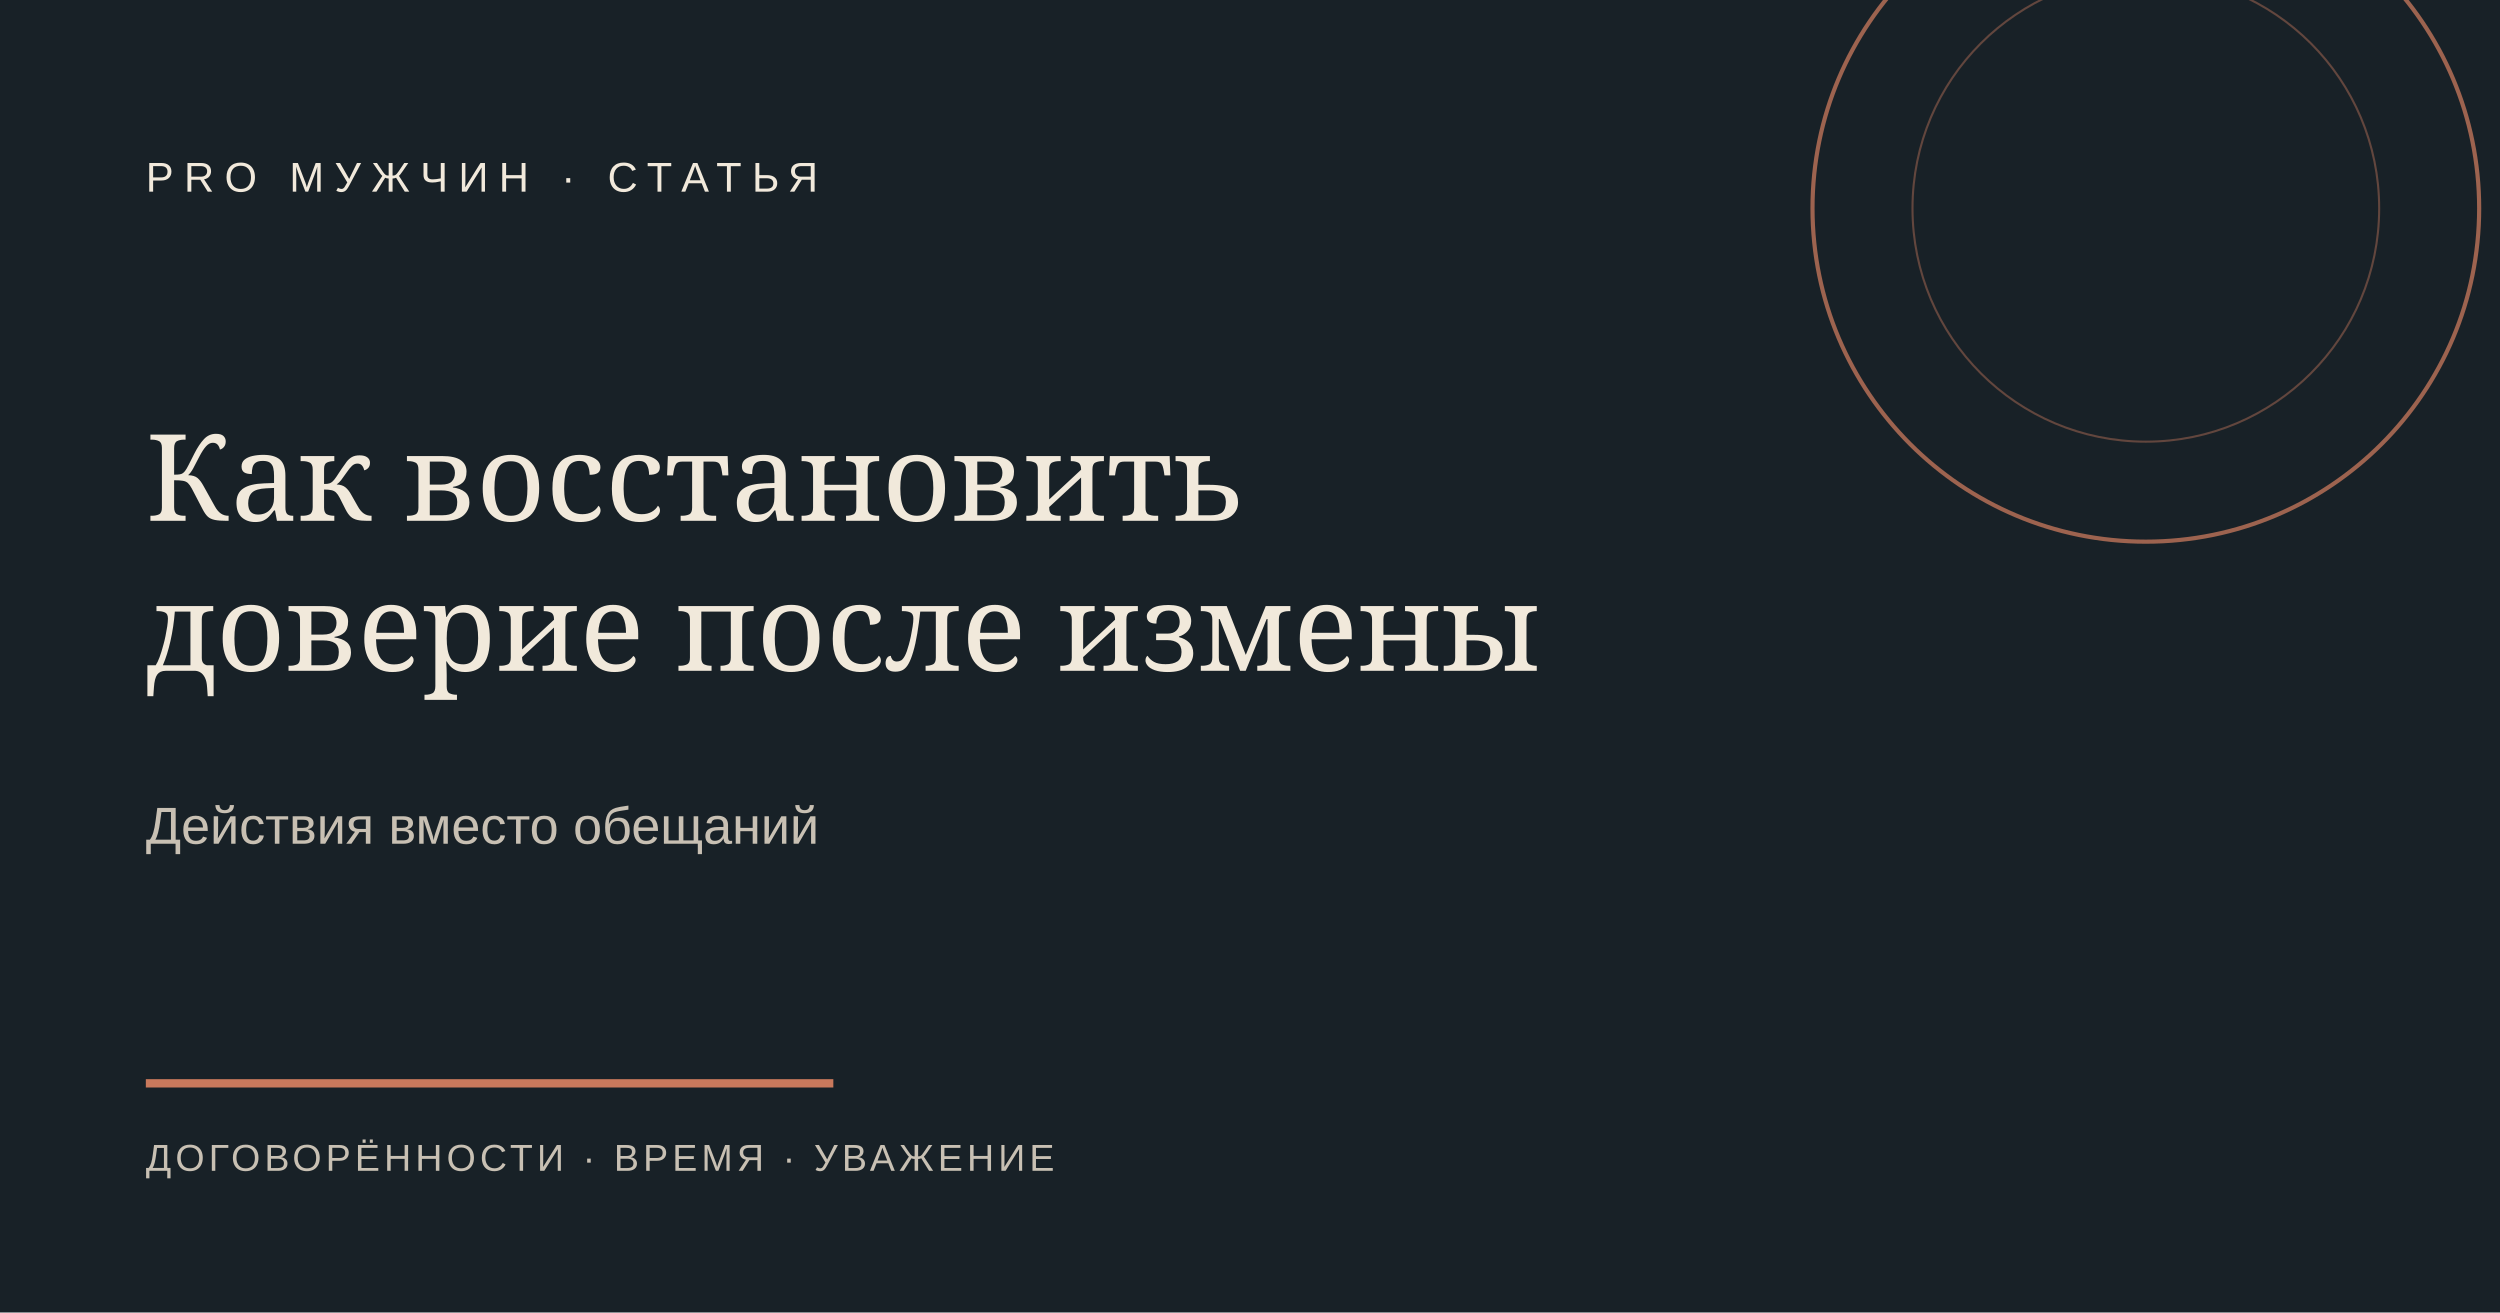
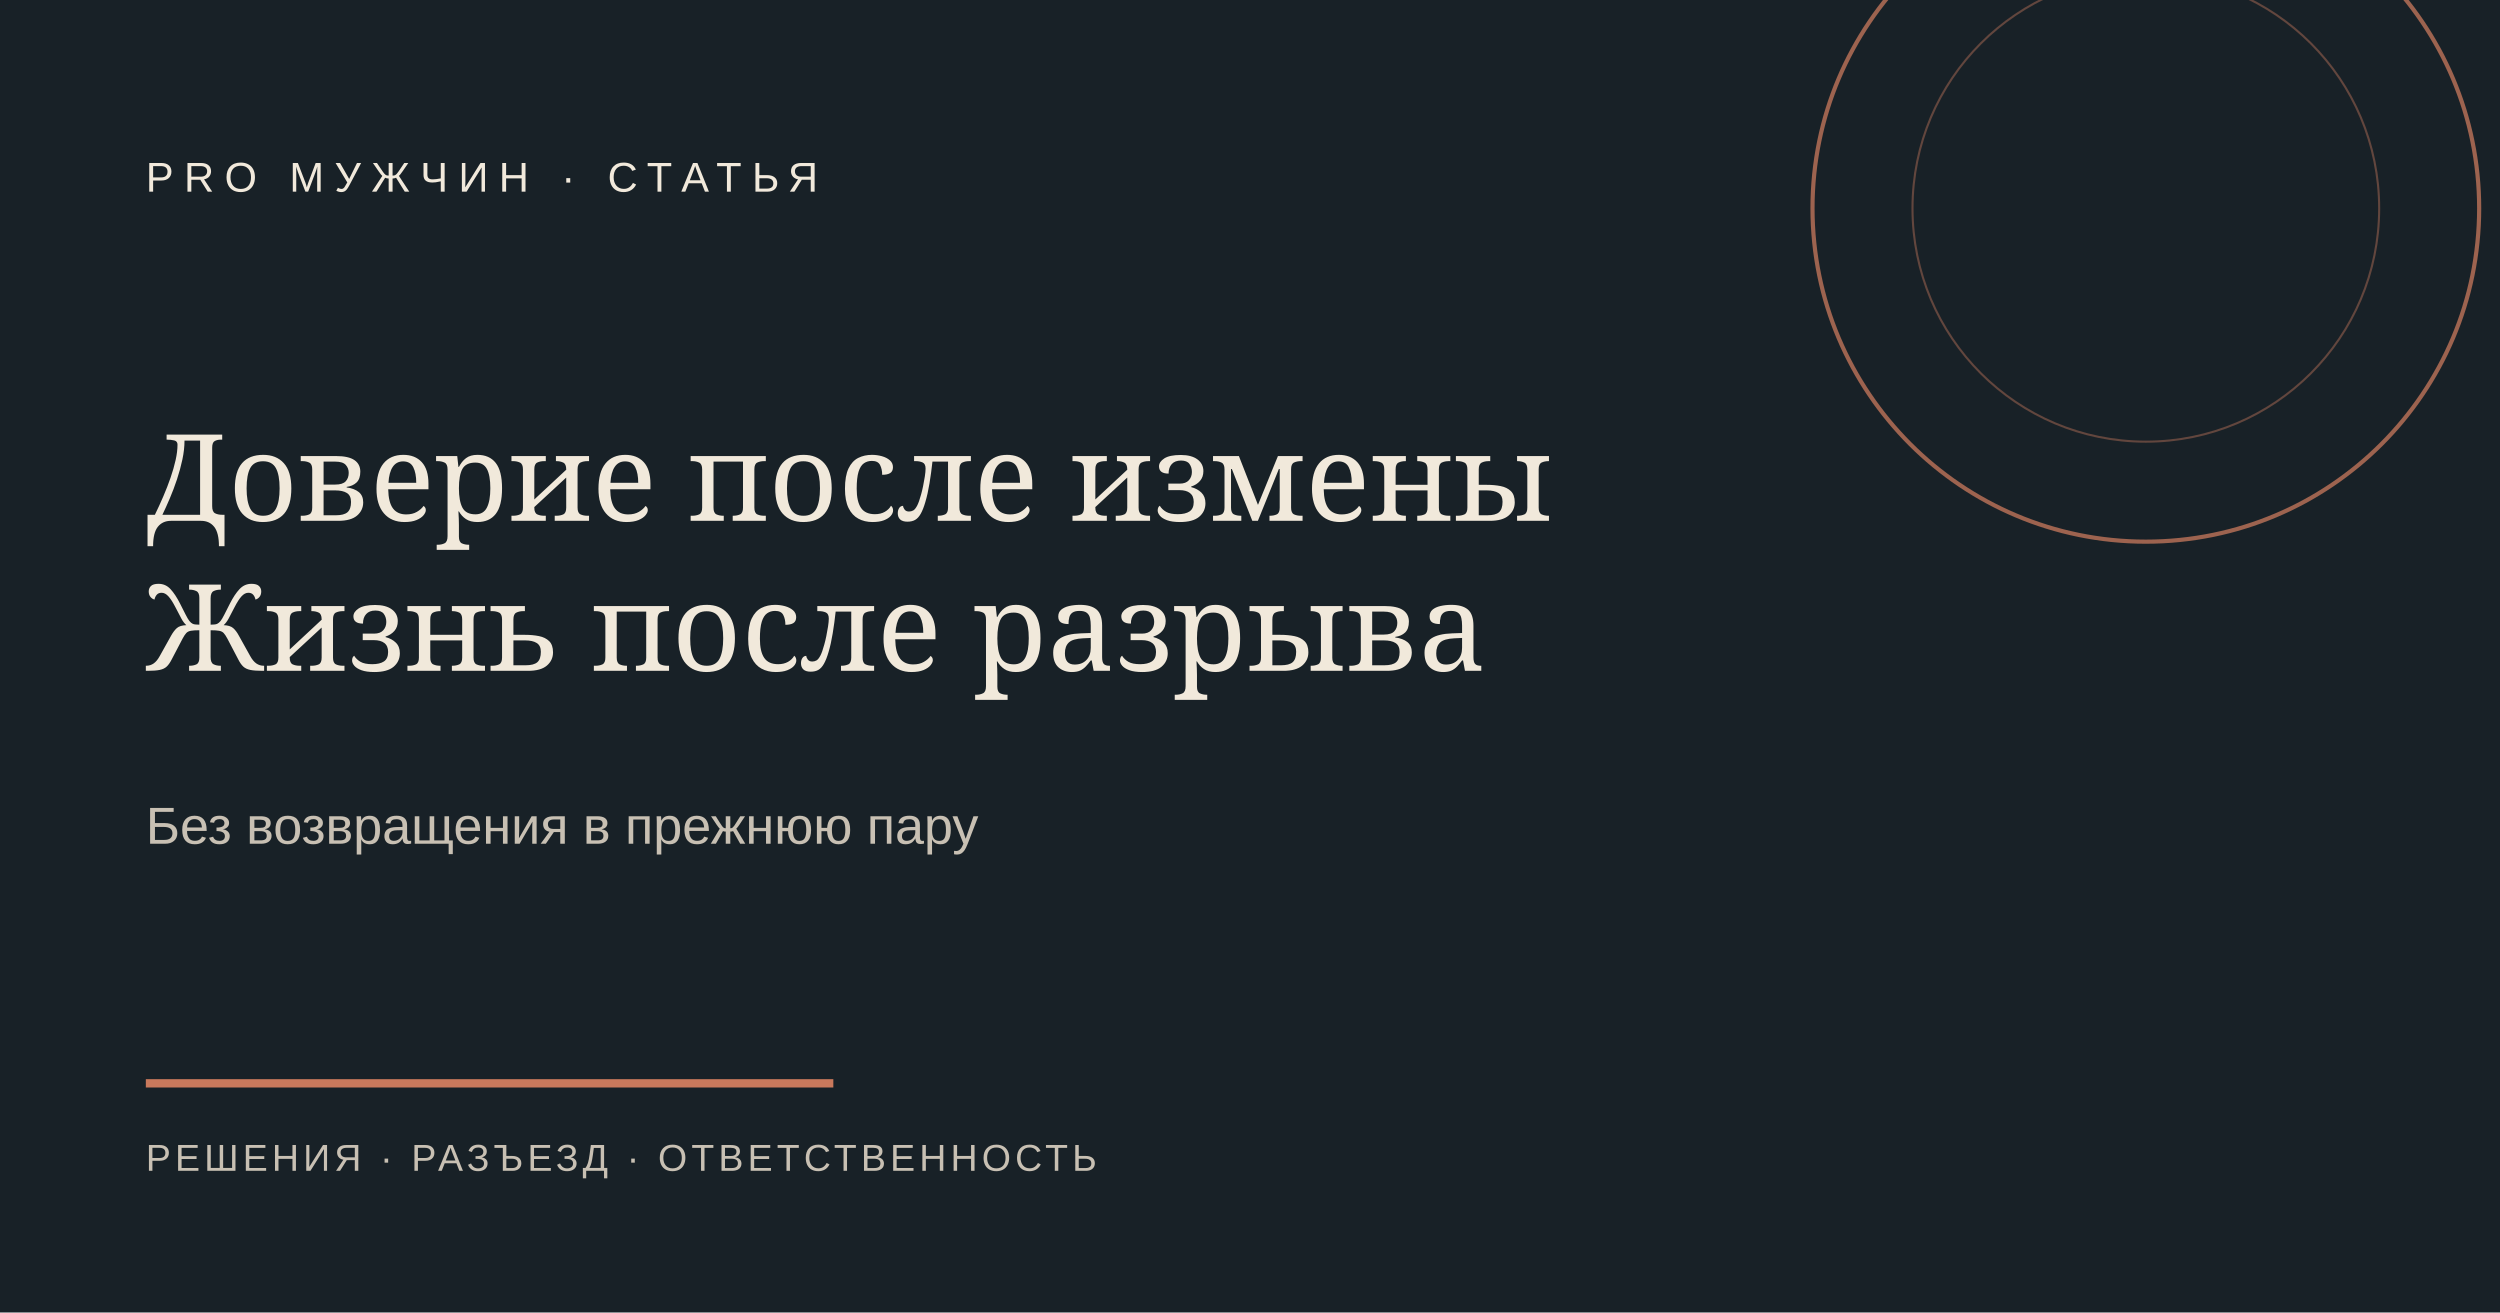
<svg xmlns="http://www.w3.org/2000/svg" width="1200" height="630" viewBox="0 0 1200 630" role="img" aria-labelledby="title desc">
  <rect width="1200" height="630" fill="#182127" />
  <circle cx="1030" cy="100" r="160" fill="none" stroke="#c9795c" stroke-width="2" opacity=".75" />
  <circle cx="1030" cy="100" r="112" fill="none" stroke="#c9795c" stroke-width="1" opacity=".42" />
  <path d="M70 520h330" stroke="#c9795c" stroke-width="4" />
  <text x="70" y="92" fill="#f1e9db" font-family="Arial, sans-serif" font-size="20" letter-spacing="5">PRO МУЖЧИН · СТАТЬЯ</text>
-   <text x="70" y="250" fill="#f1e9db" font-family="Georgia, serif" font-size="58">Как восстановить</text>
-   <text x="70" y="322" fill="#f1e9db" font-family="Georgia, serif" font-size="58">доверие после измены</text>
-   <text x="70" y="405" fill="#c8c0b3" font-family="Arial, sans-serif" font-size="25">Действия вместо обещаний</text>
-   <text x="70" y="562" fill="#c8c0b3" font-family="Arial, sans-serif" font-size="18" letter-spacing="2">ДОГОВОРЁННОСТИ · ВРЕМЯ · УВАЖЕНИЕ</text>
+   <text x="70" y="250" fill="#f1e9db" font-family="Georgia, serif" font-size="58">Доверие после измены</text>
+   <text x="70" y="322" fill="#f1e9db" font-family="Georgia, serif" font-size="58">Жизнь после разрыва</text>
+   <text x="70" y="405" fill="#c8c0b3" font-family="Arial, sans-serif" font-size="25">Без возвращения в прежнюю пару</text>
+   <text x="70" y="562" fill="#c8c0b3" font-family="Arial, sans-serif" font-size="18" letter-spacing="2">РЕШЕНИЯ · РАЗЪЕЗД · ОТВЕТСТВЕННОСТЬ</text>
</svg>
